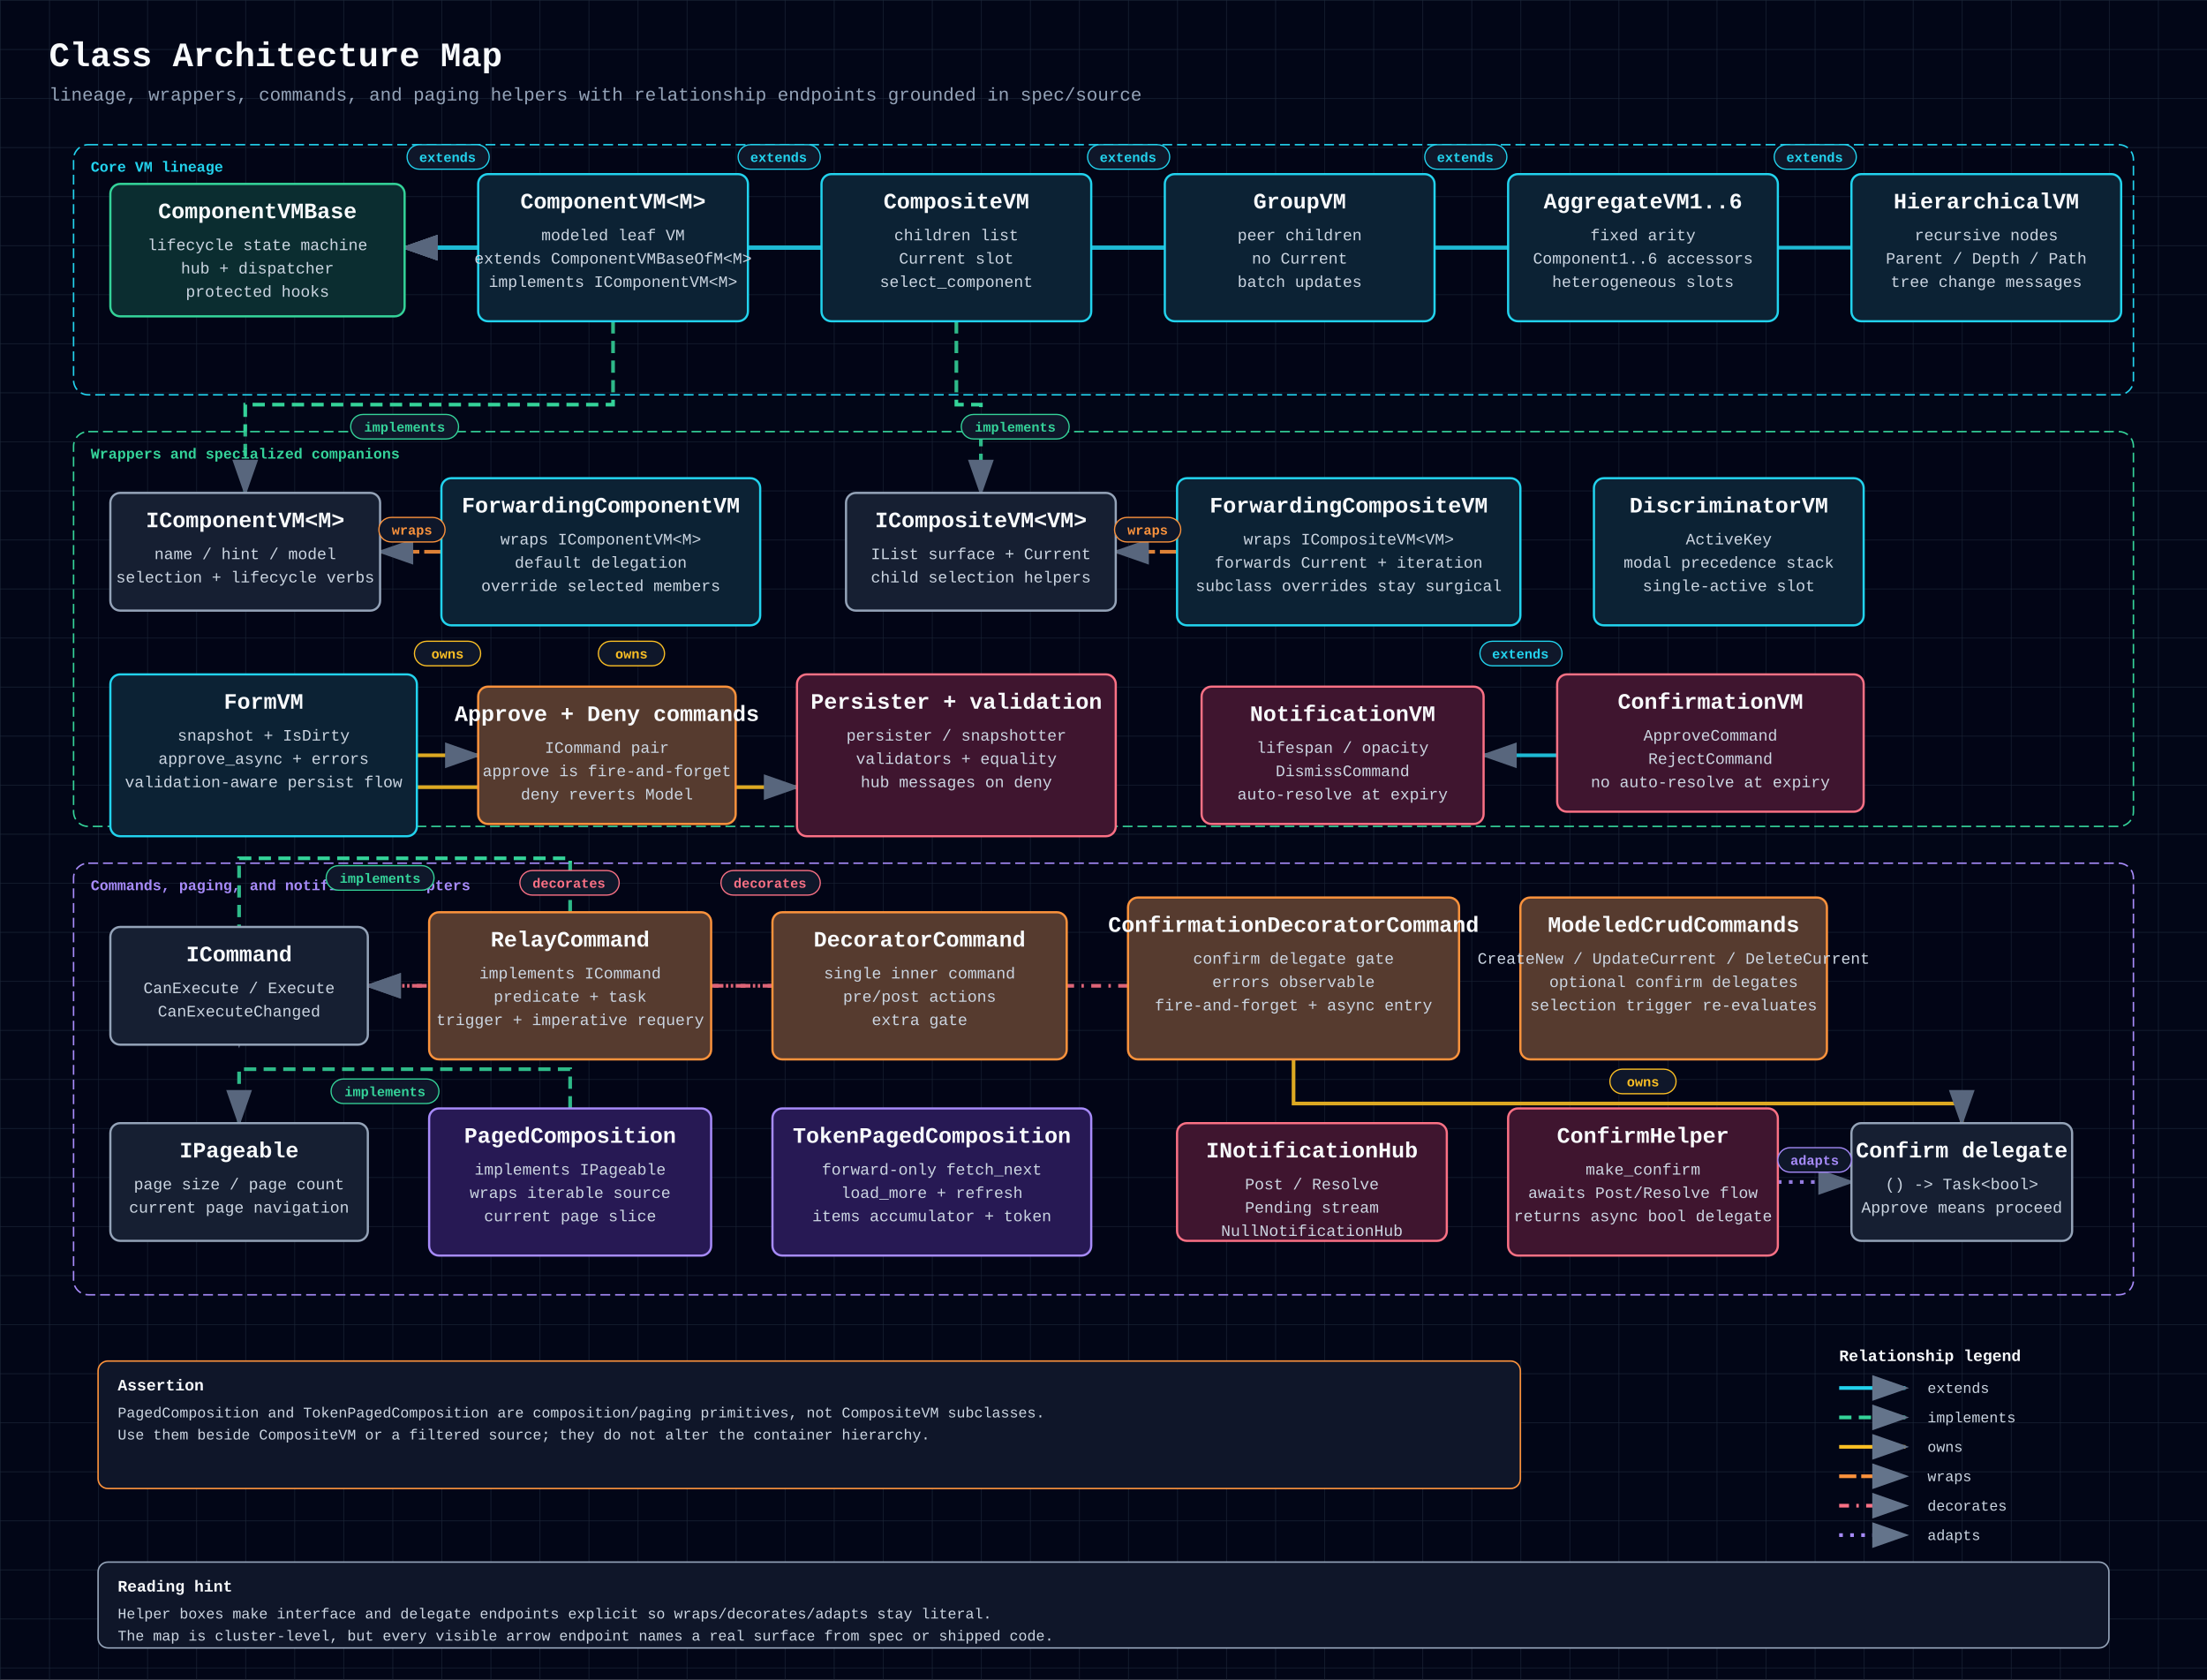
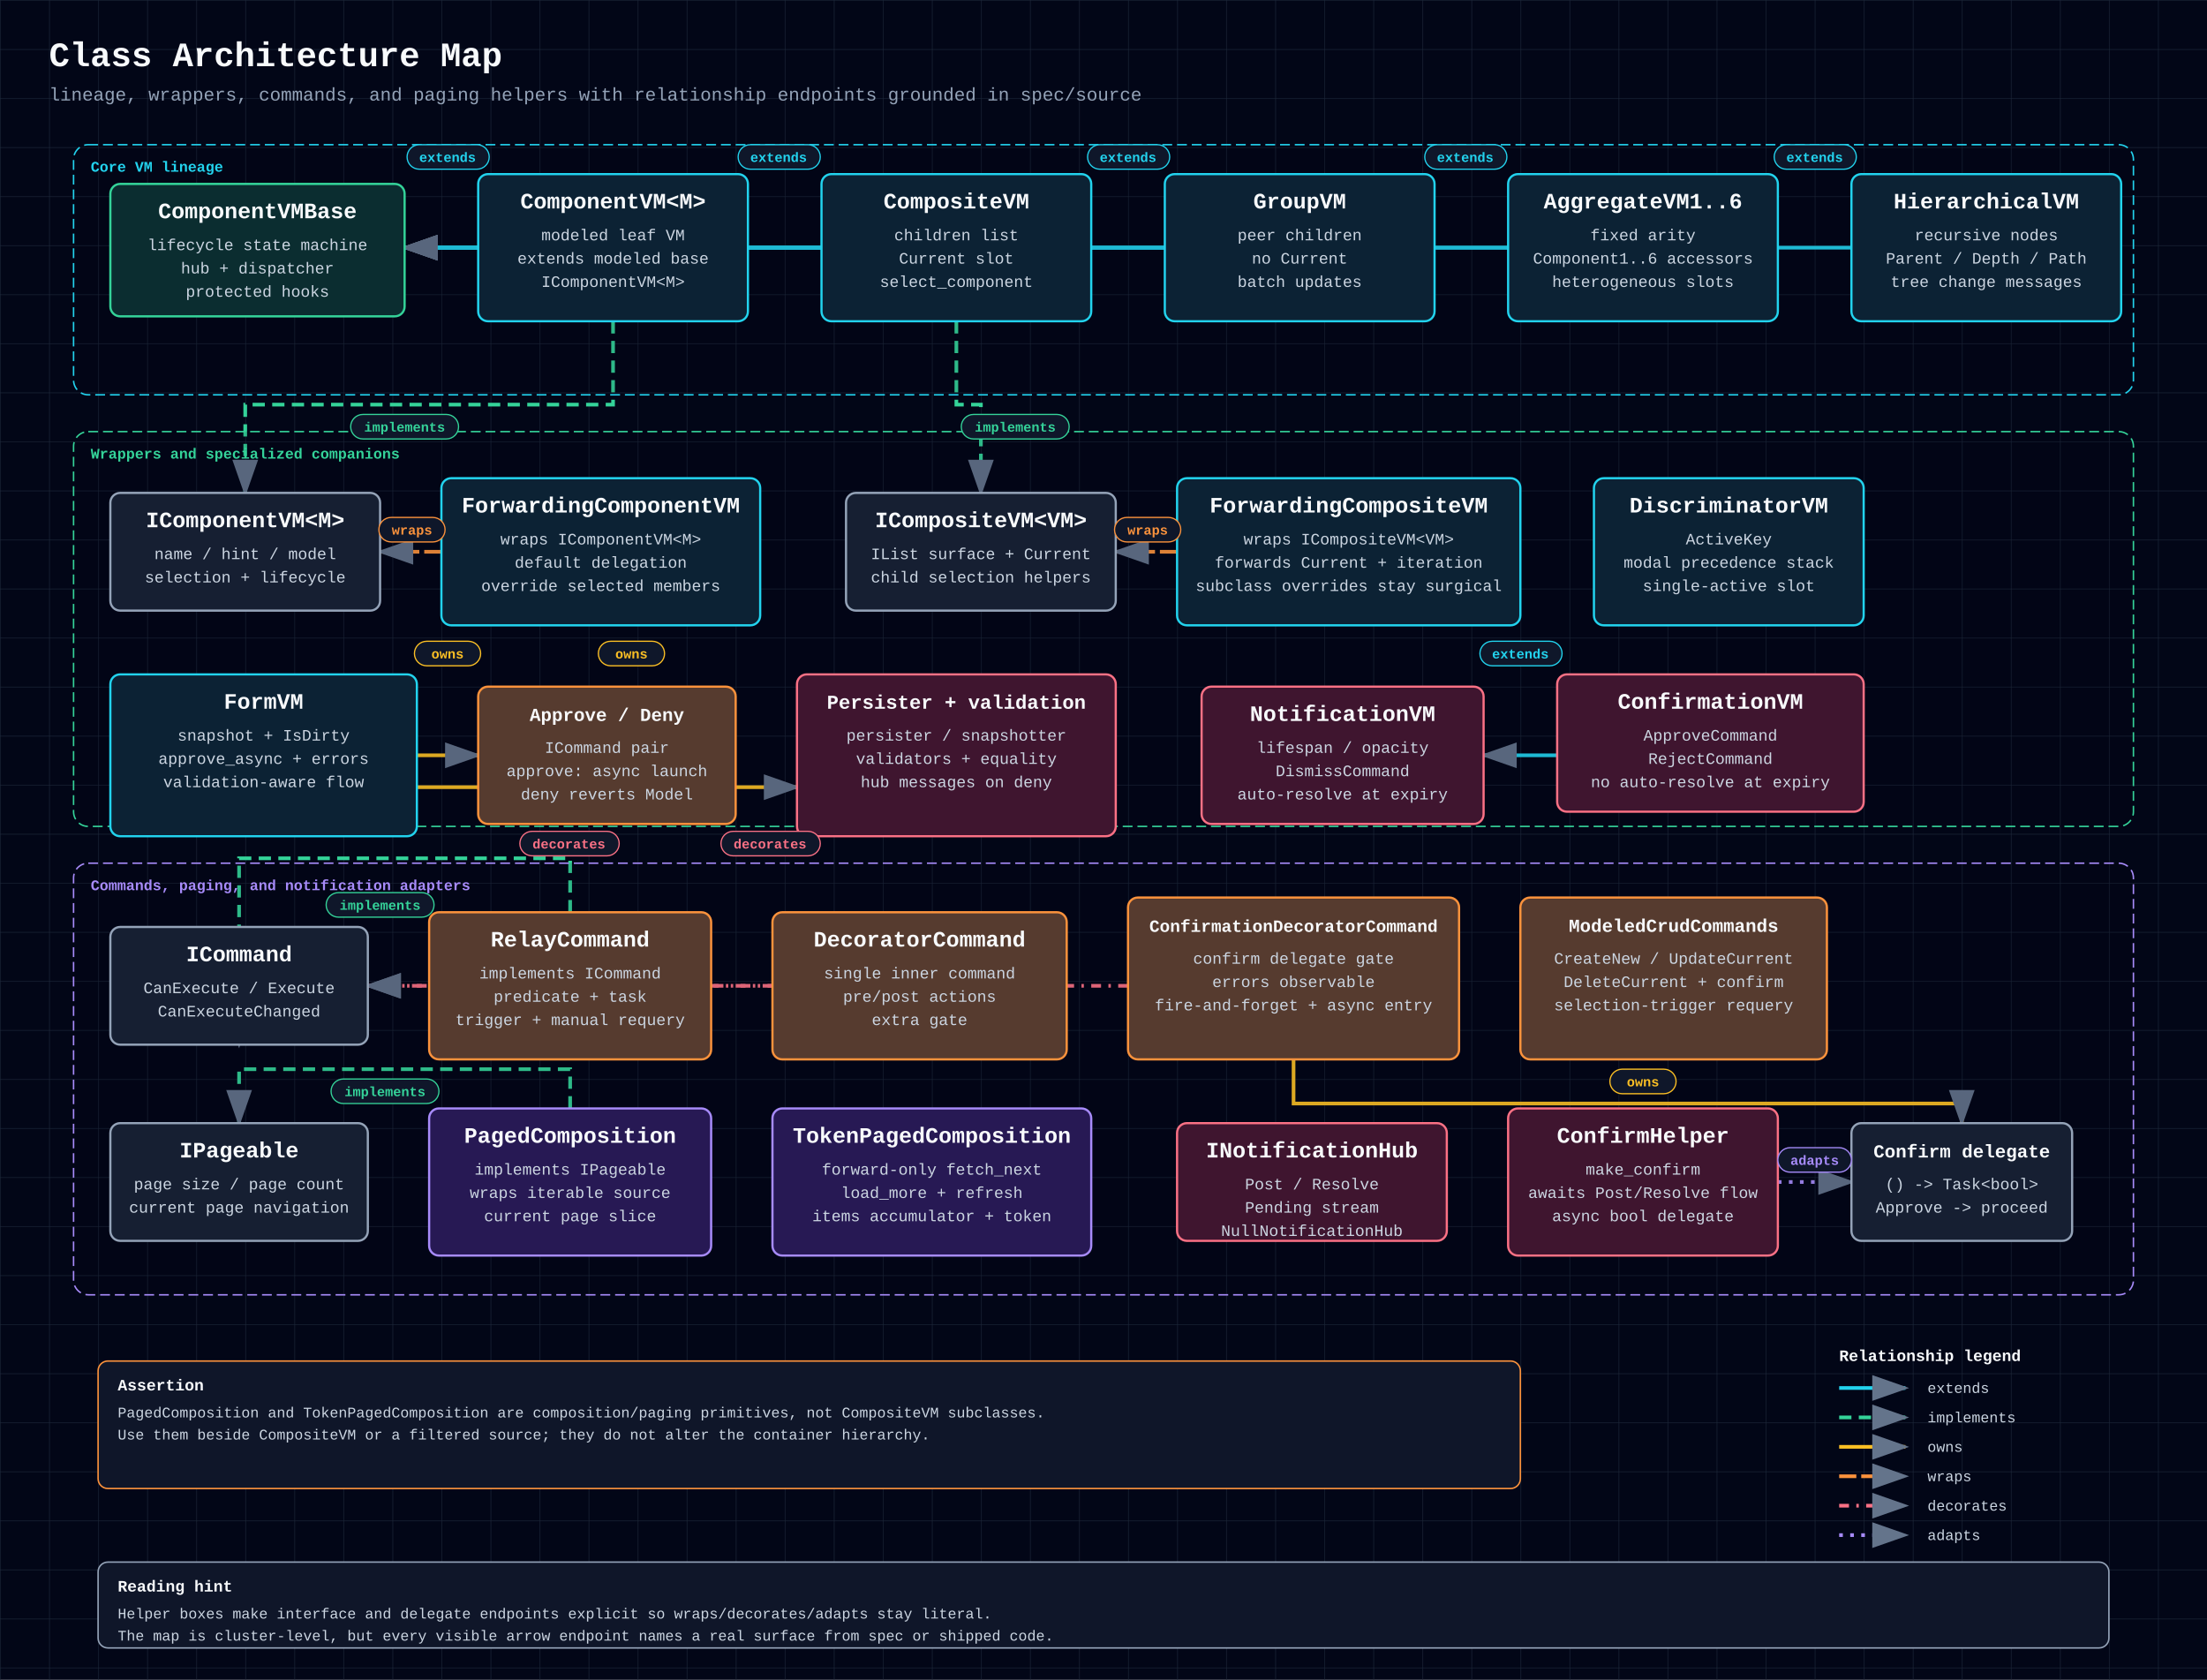
<svg xmlns="http://www.w3.org/2000/svg" width="1800" height="1370" viewBox="0 0 1800 1370" style="font-family: 'JetBrains Mono', ui-monospace, SFMono-Regular, Menlo, Monaco, Consolas, 'Liberation Mono', 'Courier New', monospace;">
  <defs>
    <style>
      text { font-family: 'JetBrains Mono', ui-monospace, SFMono-Regular, Menlo, Monaco, Consolas, 'Liberation Mono', 'Courier New', monospace; }
    </style>
    <pattern id="grid" width="40" height="40" patternUnits="userSpaceOnUse">
      <path d="M 40 0 L 0 0 0 40" fill="none" stroke="#1e293b" stroke-width="0.8" />
    </pattern>
    <marker id="arrowhead" markerWidth="10" markerHeight="7" refX="9" refY="3.5" orient="auto">
      <polygon points="0 0, 10 3.5, 0 7" fill="#64748b" />
    </marker>
  </defs>
  <rect width="100%" height="100%" fill="#020617" />
  <rect width="100%" height="100%" fill="url(#grid)" />
  <text x="40" y="54" fill="#f8fafc" font-size="28" font-weight="700" text-anchor="start">Class Architecture Map</text>
  <text x="40" y="82" fill="#94a3b8" font-size="15" font-weight="400" text-anchor="start">lineage, wrappers, commands, and paging helpers with relationship endpoints grounded in spec/source</text>
  <polyline points="500,202 330,202" fill="none" stroke="#22d3ee" stroke-width="3.0" marker-end="url(#arrowhead)" />
  <polyline points="780,202 330,202" fill="none" stroke="#22d3ee" stroke-width="3.0" marker-end="url(#arrowhead)" />
  <polyline points="1060,202 330,202" fill="none" stroke="#22d3ee" stroke-width="3.0" marker-end="url(#arrowhead)" />
  <polyline points="1340,202 330,202" fill="none" stroke="#22d3ee" stroke-width="3.0" marker-end="url(#arrowhead)" />
  <polyline points="1620,202 330,202" fill="none" stroke="#22d3ee" stroke-width="3.0" marker-end="url(#arrowhead)" />
  <polyline points="500,262 500,330 200,330 200,402" fill="none" stroke="#34d399" stroke-width="3.0" stroke-dasharray="10 6" marker-end="url(#arrowhead)" />
  <polyline points="780,262 780,330 800,330 800,402" fill="none" stroke="#34d399" stroke-width="3.0" stroke-dasharray="10 6" marker-end="url(#arrowhead)" />
  <polyline points="360,450 310,450" fill="none" stroke="#fb923c" stroke-width="3.0" stroke-dasharray="14 4" marker-end="url(#arrowhead)" />
  <polyline points="960,450 910,450" fill="none" stroke="#fb923c" stroke-width="3.0" stroke-dasharray="14 4" marker-end="url(#arrowhead)" />
  <polyline points="340,616 390,616" fill="none" stroke="#fbbf24" stroke-width="3.0" marker-end="url(#arrowhead)" />
  <polyline points="340,642 650,642" fill="none" stroke="#fbbf24" stroke-width="3.0" marker-end="url(#arrowhead)" />
  <polyline points="1270,616 1210,616" fill="none" stroke="#22d3ee" stroke-width="3.0" marker-end="url(#arrowhead)" />
  <polyline points="465,744 465,700 195,700 195,852" fill="none" stroke="#34d399" stroke-width="3.0" stroke-dasharray="10 6" marker-end="url(#arrowhead)" />
  <polyline points="630,804 300,804" fill="none" stroke="#fb7185" stroke-width="3.0" stroke-dasharray="8 6 2 6" marker-end="url(#arrowhead)" />
  <polyline points="920,804 300,804" fill="none" stroke="#fb7185" stroke-width="3.0" stroke-dasharray="8 6 2 6" marker-end="url(#arrowhead)" />
  <polyline points="1055,864 1055,900 1600,900 1600,916" fill="none" stroke="#fbbf24" stroke-width="3.0" marker-end="url(#arrowhead)" />
  <polyline points="465,904 465,872 195,872 195,916" fill="none" stroke="#34d399" stroke-width="3.0" stroke-dasharray="10 6" marker-end="url(#arrowhead)" />
  <polyline points="1450,964 1510,964" fill="none" stroke="#a78bfa" stroke-width="3.0" stroke-dasharray="3 6" marker-end="url(#arrowhead)" />
  <rect x="60" y="118" width="1680" height="204" rx="12" fill="rgba(2, 6, 23, 0.12)" stroke="#22d3ee" stroke-width="1.2" stroke-dasharray="8 4" />
  <text x="74" y="140" fill="#22d3ee" font-size="12" font-weight="700" text-anchor="start">Core VM lineage</text>
  <rect x="60" y="352" width="1680" height="322" rx="12" fill="rgba(2, 6, 23, 0.12)" stroke="#34d399" stroke-width="1.2" stroke-dasharray="8 4" />
  <text x="74" y="374" fill="#34d399" font-size="12" font-weight="700" text-anchor="start">Wrappers and specialized companions</text>
  <rect x="60" y="704" width="1680" height="352" rx="12" fill="rgba(2, 6, 23, 0.12)" stroke="#a78bfa" stroke-width="1.2" stroke-dasharray="8 4" />
  <text x="74" y="726" fill="#a78bfa" font-size="12" font-weight="700" text-anchor="start">Commands, paging, and notification adapters</text>
  <rect x="90" y="150" width="240" height="108" rx="8" fill="#0f172a" />
  <rect x="90" y="150" width="240" height="108" rx="8" fill="rgba(6, 78, 59, 0.4)" stroke="#34d399" stroke-width="1.8" />
  <text x="210" y="178" fill="#f8fafc" font-size="18" font-weight="700" text-anchor="middle">ComponentVMBase</text>
  <text x="210" y="204" fill="#cbd5e1" font-size="13" font-weight="400" text-anchor="middle">lifecycle state machine</text>
  <text x="210" y="223" fill="#cbd5e1" font-size="13" font-weight="400" text-anchor="middle">hub + dispatcher</text>
  <text x="210" y="242" fill="#cbd5e1" font-size="13" font-weight="400" text-anchor="middle">protected hooks</text>
  <rect x="390" y="142" width="220" height="120" rx="8" fill="#0f172a" />
  <rect x="390" y="142" width="220" height="120" rx="8" fill="rgba(8, 51, 68, 0.4)" stroke="#22d3ee" stroke-width="1.8" />
  <text x="500" y="170" fill="#f8fafc" font-size="18" font-weight="700" text-anchor="middle">ComponentVM&lt;M&gt;</text>
  <text x="500" y="196" fill="#cbd5e1" font-size="13" font-weight="400" text-anchor="middle">modeled leaf VM</text>
-   <text x="500" y="215" fill="#cbd5e1" font-size="13" font-weight="400" text-anchor="middle">extends ComponentVMBaseOfM&lt;M&gt;</text>
-   <text x="500" y="234" fill="#cbd5e1" font-size="13" font-weight="400" text-anchor="middle">implements IComponentVM&lt;M&gt;</text>
+   <text x="500" y="215" fill="#cbd5e1" font-size="13" font-weight="400" text-anchor="middle">extends modeled base</text>
+   <text x="500" y="234" fill="#cbd5e1" font-size="13" font-weight="400" text-anchor="middle">IComponentVM&lt;M&gt;</text>
  <rect x="670" y="142" width="220" height="120" rx="8" fill="#0f172a" />
  <rect x="670" y="142" width="220" height="120" rx="8" fill="rgba(8, 51, 68, 0.4)" stroke="#22d3ee" stroke-width="1.8" />
  <text x="780" y="170" fill="#f8fafc" font-size="18" font-weight="700" text-anchor="middle">CompositeVM</text>
  <text x="780" y="196" fill="#cbd5e1" font-size="13" font-weight="400" text-anchor="middle">children list</text>
  <text x="780" y="215" fill="#cbd5e1" font-size="13" font-weight="400" text-anchor="middle">Current slot</text>
  <text x="780" y="234" fill="#cbd5e1" font-size="13" font-weight="400" text-anchor="middle">select_component</text>
  <rect x="950" y="142" width="220" height="120" rx="8" fill="#0f172a" />
  <rect x="950" y="142" width="220" height="120" rx="8" fill="rgba(8, 51, 68, 0.4)" stroke="#22d3ee" stroke-width="1.8" />
  <text x="1060" y="170" fill="#f8fafc" font-size="18" font-weight="700" text-anchor="middle">GroupVM</text>
  <text x="1060" y="196" fill="#cbd5e1" font-size="13" font-weight="400" text-anchor="middle">peer children</text>
  <text x="1060" y="215" fill="#cbd5e1" font-size="13" font-weight="400" text-anchor="middle">no Current</text>
  <text x="1060" y="234" fill="#cbd5e1" font-size="13" font-weight="400" text-anchor="middle">batch updates</text>
  <rect x="1230" y="142" width="220" height="120" rx="8" fill="#0f172a" />
  <rect x="1230" y="142" width="220" height="120" rx="8" fill="rgba(8, 51, 68, 0.4)" stroke="#22d3ee" stroke-width="1.8" />
  <text x="1340" y="170" fill="#f8fafc" font-size="18" font-weight="700" text-anchor="middle">AggregateVM1..6</text>
  <text x="1340" y="196" fill="#cbd5e1" font-size="13" font-weight="400" text-anchor="middle">fixed arity</text>
  <text x="1340" y="215" fill="#cbd5e1" font-size="13" font-weight="400" text-anchor="middle">Component1..6 accessors</text>
  <text x="1340" y="234" fill="#cbd5e1" font-size="13" font-weight="400" text-anchor="middle">heterogeneous slots</text>
  <rect x="1510" y="142" width="220" height="120" rx="8" fill="#0f172a" />
  <rect x="1510" y="142" width="220" height="120" rx="8" fill="rgba(8, 51, 68, 0.4)" stroke="#22d3ee" stroke-width="1.8" />
  <text x="1620" y="170" fill="#f8fafc" font-size="18" font-weight="700" text-anchor="middle">HierarchicalVM</text>
  <text x="1620" y="196" fill="#cbd5e1" font-size="13" font-weight="400" text-anchor="middle">recursive nodes</text>
  <text x="1620" y="215" fill="#cbd5e1" font-size="13" font-weight="400" text-anchor="middle">Parent / Depth / Path</text>
  <text x="1620" y="234" fill="#cbd5e1" font-size="13" font-weight="400" text-anchor="middle">tree change messages</text>
  <rect x="90" y="402" width="220" height="96" rx="8" fill="#0f172a" />
  <rect x="90" y="402" width="220" height="96" rx="8" fill="rgba(30, 41, 59, 0.5)" stroke="#94a3b8" stroke-width="1.8" />
  <text x="200" y="430" fill="#f8fafc" font-size="18" font-weight="700" text-anchor="middle">IComponentVM&lt;M&gt;</text>
  <text x="200" y="456" fill="#cbd5e1" font-size="13" font-weight="400" text-anchor="middle">name / hint / model</text>
-   <text x="200" y="475" fill="#cbd5e1" font-size="13" font-weight="400" text-anchor="middle">selection + lifecycle verbs</text>
+   <text x="200" y="475" fill="#cbd5e1" font-size="13" font-weight="400" text-anchor="middle">selection + lifecycle</text>
  <rect x="360" y="390" width="260" height="120" rx="8" fill="#0f172a" />
  <rect x="360" y="390" width="260" height="120" rx="8" fill="rgba(8, 51, 68, 0.4)" stroke="#22d3ee" stroke-width="1.8" />
  <text x="490" y="418" fill="#f8fafc" font-size="18" font-weight="700" text-anchor="middle">ForwardingComponentVM</text>
  <text x="490" y="444" fill="#cbd5e1" font-size="13" font-weight="400" text-anchor="middle">wraps IComponentVM&lt;M&gt;</text>
  <text x="490" y="463" fill="#cbd5e1" font-size="13" font-weight="400" text-anchor="middle">default delegation</text>
  <text x="490" y="482" fill="#cbd5e1" font-size="13" font-weight="400" text-anchor="middle">override selected members</text>
  <rect x="690" y="402" width="220" height="96" rx="8" fill="#0f172a" />
  <rect x="690" y="402" width="220" height="96" rx="8" fill="rgba(30, 41, 59, 0.5)" stroke="#94a3b8" stroke-width="1.8" />
  <text x="800" y="430" fill="#f8fafc" font-size="18" font-weight="700" text-anchor="middle">ICompositeVM&lt;VM&gt;</text>
  <text x="800" y="456" fill="#cbd5e1" font-size="13" font-weight="400" text-anchor="middle">IList surface + Current</text>
  <text x="800" y="475" fill="#cbd5e1" font-size="13" font-weight="400" text-anchor="middle">child selection helpers</text>
  <rect x="960" y="390" width="280" height="120" rx="8" fill="#0f172a" />
  <rect x="960" y="390" width="280" height="120" rx="8" fill="rgba(8, 51, 68, 0.4)" stroke="#22d3ee" stroke-width="1.8" />
  <text x="1100" y="418" fill="#f8fafc" font-size="18" font-weight="700" text-anchor="middle">ForwardingCompositeVM</text>
  <text x="1100" y="444" fill="#cbd5e1" font-size="13" font-weight="400" text-anchor="middle">wraps ICompositeVM&lt;VM&gt;</text>
  <text x="1100" y="463" fill="#cbd5e1" font-size="13" font-weight="400" text-anchor="middle">forwards Current + iteration</text>
  <text x="1100" y="482" fill="#cbd5e1" font-size="13" font-weight="400" text-anchor="middle">subclass overrides stay surgical</text>
  <rect x="1300" y="390" width="220" height="120" rx="8" fill="#0f172a" />
  <rect x="1300" y="390" width="220" height="120" rx="8" fill="rgba(8, 51, 68, 0.4)" stroke="#22d3ee" stroke-width="1.8" />
  <text x="1410" y="418" fill="#f8fafc" font-size="18" font-weight="700" text-anchor="middle">DiscriminatorVM</text>
  <text x="1410" y="444" fill="#cbd5e1" font-size="13" font-weight="400" text-anchor="middle">ActiveKey</text>
  <text x="1410" y="463" fill="#cbd5e1" font-size="13" font-weight="400" text-anchor="middle">modal precedence stack</text>
  <text x="1410" y="482" fill="#cbd5e1" font-size="13" font-weight="400" text-anchor="middle">single-active slot</text>
  <rect x="90" y="550" width="250" height="132" rx="8" fill="#0f172a" />
  <rect x="90" y="550" width="250" height="132" rx="8" fill="rgba(8, 51, 68, 0.4)" stroke="#22d3ee" stroke-width="1.8" />
  <text x="215" y="578" fill="#f8fafc" font-size="18" font-weight="700" text-anchor="middle">FormVM</text>
  <text x="215" y="604" fill="#cbd5e1" font-size="13" font-weight="400" text-anchor="middle">snapshot + IsDirty</text>
  <text x="215" y="623" fill="#cbd5e1" font-size="13" font-weight="400" text-anchor="middle">approve_async + errors</text>
-   <text x="215" y="642" fill="#cbd5e1" font-size="13" font-weight="400" text-anchor="middle">validation-aware persist flow</text>
+   <text x="215" y="642" fill="#cbd5e1" font-size="13" font-weight="400" text-anchor="middle">validation-aware flow</text>
  <rect x="390" y="560" width="210" height="112" rx="8" fill="#0f172a" />
  <rect x="390" y="560" width="210" height="112" rx="8" fill="rgba(251, 146, 60, 0.3)" stroke="#fb923c" stroke-width="1.8" />
-   <text x="495" y="588" fill="#f8fafc" font-size="18" font-weight="700" text-anchor="middle">Approve + Deny commands</text>
+   <text x="495" y="588" fill="#f8fafc" font-size="15" font-weight="700" text-anchor="middle">Approve / Deny</text>
  <text x="495" y="614" fill="#cbd5e1" font-size="13" font-weight="400" text-anchor="middle">ICommand pair</text>
-   <text x="495" y="633" fill="#cbd5e1" font-size="13" font-weight="400" text-anchor="middle">approve is fire-and-forget</text>
+   <text x="495" y="633" fill="#cbd5e1" font-size="13" font-weight="400" text-anchor="middle">approve: async launch</text>
  <text x="495" y="652" fill="#cbd5e1" font-size="13" font-weight="400" text-anchor="middle">deny reverts Model</text>
  <rect x="650" y="550" width="260" height="132" rx="8" fill="#0f172a" />
  <rect x="650" y="550" width="260" height="132" rx="8" fill="rgba(136, 19, 55, 0.4)" stroke="#fb7185" stroke-width="1.8" />
-   <text x="780" y="578" fill="#f8fafc" font-size="18" font-weight="700" text-anchor="middle">Persister + validation</text>
+   <text x="780" y="578" fill="#f8fafc" font-size="16" font-weight="700" text-anchor="middle">Persister + validation</text>
  <text x="780" y="604" fill="#cbd5e1" font-size="13" font-weight="400" text-anchor="middle">persister / snapshotter</text>
  <text x="780" y="623" fill="#cbd5e1" font-size="13" font-weight="400" text-anchor="middle">validators + equality</text>
  <text x="780" y="642" fill="#cbd5e1" font-size="13" font-weight="400" text-anchor="middle">hub messages on deny</text>
  <rect x="980" y="560" width="230" height="112" rx="8" fill="#0f172a" />
  <rect x="980" y="560" width="230" height="112" rx="8" fill="rgba(136, 19, 55, 0.4)" stroke="#fb7185" stroke-width="1.8" />
  <text x="1095" y="588" fill="#f8fafc" font-size="18" font-weight="700" text-anchor="middle">NotificationVM</text>
  <text x="1095" y="614" fill="#cbd5e1" font-size="13" font-weight="400" text-anchor="middle">lifespan / opacity</text>
  <text x="1095" y="633" fill="#cbd5e1" font-size="13" font-weight="400" text-anchor="middle">DismissCommand</text>
  <text x="1095" y="652" fill="#cbd5e1" font-size="13" font-weight="400" text-anchor="middle">auto-resolve at expiry</text>
  <rect x="1270" y="550" width="250" height="112" rx="8" fill="#0f172a" />
  <rect x="1270" y="550" width="250" height="112" rx="8" fill="rgba(136, 19, 55, 0.4)" stroke="#fb7185" stroke-width="1.8" />
  <text x="1395" y="578" fill="#f8fafc" font-size="18" font-weight="700" text-anchor="middle">ConfirmationVM</text>
  <text x="1395" y="604" fill="#cbd5e1" font-size="13" font-weight="400" text-anchor="middle">ApproveCommand</text>
  <text x="1395" y="623" fill="#cbd5e1" font-size="13" font-weight="400" text-anchor="middle">RejectCommand</text>
  <text x="1395" y="642" fill="#cbd5e1" font-size="13" font-weight="400" text-anchor="middle">no auto-resolve at expiry</text>
  <rect x="90" y="756" width="210" height="96" rx="8" fill="#0f172a" />
  <rect x="90" y="756" width="210" height="96" rx="8" fill="rgba(30, 41, 59, 0.5)" stroke="#94a3b8" stroke-width="1.8" />
  <text x="195" y="784" fill="#f8fafc" font-size="18" font-weight="700" text-anchor="middle">ICommand</text>
  <text x="195" y="810" fill="#cbd5e1" font-size="13" font-weight="400" text-anchor="middle">CanExecute / Execute</text>
  <text x="195" y="829" fill="#cbd5e1" font-size="13" font-weight="400" text-anchor="middle">CanExecuteChanged</text>
  <rect x="350" y="744" width="230" height="120" rx="8" fill="#0f172a" />
  <rect x="350" y="744" width="230" height="120" rx="8" fill="rgba(251, 146, 60, 0.3)" stroke="#fb923c" stroke-width="1.8" />
  <text x="465" y="772" fill="#f8fafc" font-size="18" font-weight="700" text-anchor="middle">RelayCommand</text>
  <text x="465" y="798" fill="#cbd5e1" font-size="13" font-weight="400" text-anchor="middle">implements ICommand</text>
  <text x="465" y="817" fill="#cbd5e1" font-size="13" font-weight="400" text-anchor="middle">predicate + task</text>
-   <text x="465" y="836" fill="#cbd5e1" font-size="13" font-weight="400" text-anchor="middle">trigger + imperative requery</text>
+   <text x="465" y="836" fill="#cbd5e1" font-size="13" font-weight="400" text-anchor="middle">trigger + manual requery</text>
  <rect x="630" y="744" width="240" height="120" rx="8" fill="#0f172a" />
  <rect x="630" y="744" width="240" height="120" rx="8" fill="rgba(251, 146, 60, 0.3)" stroke="#fb923c" stroke-width="1.8" />
  <text x="750" y="772" fill="#f8fafc" font-size="18" font-weight="700" text-anchor="middle">DecoratorCommand</text>
  <text x="750" y="798" fill="#cbd5e1" font-size="13" font-weight="400" text-anchor="middle">single inner command</text>
  <text x="750" y="817" fill="#cbd5e1" font-size="13" font-weight="400" text-anchor="middle">pre/post actions</text>
  <text x="750" y="836" fill="#cbd5e1" font-size="13" font-weight="400" text-anchor="middle">extra gate</text>
  <rect x="920" y="732" width="270" height="132" rx="8" fill="#0f172a" />
  <rect x="920" y="732" width="270" height="132" rx="8" fill="rgba(251, 146, 60, 0.3)" stroke="#fb923c" stroke-width="1.8" />
-   <text x="1055" y="760" fill="#f8fafc" font-size="18" font-weight="700" text-anchor="middle">ConfirmationDecoratorCommand</text>
+   <text x="1055" y="760" fill="#f8fafc" font-size="14" font-weight="700" text-anchor="middle">ConfirmationDecoratorCommand</text>
  <text x="1055" y="786" fill="#cbd5e1" font-size="13" font-weight="400" text-anchor="middle">confirm delegate gate</text>
  <text x="1055" y="805" fill="#cbd5e1" font-size="13" font-weight="400" text-anchor="middle">errors observable</text>
  <text x="1055" y="824" fill="#cbd5e1" font-size="13" font-weight="400" text-anchor="middle">fire-and-forget + async entry</text>
  <rect x="1240" y="732" width="250" height="132" rx="8" fill="#0f172a" />
  <rect x="1240" y="732" width="250" height="132" rx="8" fill="rgba(251, 146, 60, 0.3)" stroke="#fb923c" stroke-width="1.8" />
-   <text x="1365" y="760" fill="#f8fafc" font-size="18" font-weight="700" text-anchor="middle">ModeledCrudCommands</text>
-   <text x="1365" y="786" fill="#cbd5e1" font-size="13" font-weight="400" text-anchor="middle">CreateNew / UpdateCurrent / DeleteCurrent</text>
-   <text x="1365" y="805" fill="#cbd5e1" font-size="13" font-weight="400" text-anchor="middle">optional confirm delegates</text>
-   <text x="1365" y="824" fill="#cbd5e1" font-size="13" font-weight="400" text-anchor="middle">selection trigger re-evaluates</text>
+   <text x="1365" y="760" fill="#f8fafc" font-size="15" font-weight="700" text-anchor="middle">ModeledCrudCommands</text>
+   <text x="1365" y="786" fill="#cbd5e1" font-size="13" font-weight="400" text-anchor="middle">CreateNew / UpdateCurrent</text>
+   <text x="1365" y="805" fill="#cbd5e1" font-size="13" font-weight="400" text-anchor="middle">DeleteCurrent + confirm</text>
+   <text x="1365" y="824" fill="#cbd5e1" font-size="13" font-weight="400" text-anchor="middle">selection-trigger requery</text>
  <rect x="90" y="916" width="210" height="96" rx="8" fill="#0f172a" />
  <rect x="90" y="916" width="210" height="96" rx="8" fill="rgba(30, 41, 59, 0.5)" stroke="#94a3b8" stroke-width="1.8" />
  <text x="195" y="944" fill="#f8fafc" font-size="18" font-weight="700" text-anchor="middle">IPageable</text>
  <text x="195" y="970" fill="#cbd5e1" font-size="13" font-weight="400" text-anchor="middle">page size / page count</text>
  <text x="195" y="989" fill="#cbd5e1" font-size="13" font-weight="400" text-anchor="middle">current page navigation</text>
  <rect x="350" y="904" width="230" height="120" rx="8" fill="#0f172a" />
  <rect x="350" y="904" width="230" height="120" rx="8" fill="rgba(76, 29, 149, 0.4)" stroke="#a78bfa" stroke-width="1.8" />
  <text x="465" y="932" fill="#f8fafc" font-size="18" font-weight="700" text-anchor="middle">PagedComposition</text>
  <text x="465" y="958" fill="#cbd5e1" font-size="13" font-weight="400" text-anchor="middle">implements IPageable</text>
  <text x="465" y="977" fill="#cbd5e1" font-size="13" font-weight="400" text-anchor="middle">wraps iterable source</text>
  <text x="465" y="996" fill="#cbd5e1" font-size="13" font-weight="400" text-anchor="middle">current page slice</text>
  <rect x="630" y="904" width="260" height="120" rx="8" fill="#0f172a" />
  <rect x="630" y="904" width="260" height="120" rx="8" fill="rgba(76, 29, 149, 0.4)" stroke="#a78bfa" stroke-width="1.8" />
  <text x="760" y="932" fill="#f8fafc" font-size="18" font-weight="700" text-anchor="middle">TokenPagedComposition</text>
  <text x="760" y="958" fill="#cbd5e1" font-size="13" font-weight="400" text-anchor="middle">forward-only fetch_next</text>
  <text x="760" y="977" fill="#cbd5e1" font-size="13" font-weight="400" text-anchor="middle">load_more + refresh</text>
  <text x="760" y="996" fill="#cbd5e1" font-size="13" font-weight="400" text-anchor="middle">items accumulator + token</text>
  <rect x="960" y="916" width="220" height="96" rx="8" fill="#0f172a" />
  <rect x="960" y="916" width="220" height="96" rx="8" fill="rgba(136, 19, 55, 0.4)" stroke="#fb7185" stroke-width="1.8" />
  <text x="1070" y="944" fill="#f8fafc" font-size="18" font-weight="700" text-anchor="middle">INotificationHub</text>
  <text x="1070" y="970" fill="#cbd5e1" font-size="13" font-weight="400" text-anchor="middle">Post / Resolve</text>
  <text x="1070" y="989" fill="#cbd5e1" font-size="13" font-weight="400" text-anchor="middle">Pending stream</text>
  <text x="1070" y="1008" fill="#cbd5e1" font-size="13" font-weight="400" text-anchor="middle">NullNotificationHub</text>
  <rect x="1230" y="904" width="220" height="120" rx="8" fill="#0f172a" />
  <rect x="1230" y="904" width="220" height="120" rx="8" fill="rgba(136, 19, 55, 0.4)" stroke="#fb7185" stroke-width="1.8" />
  <text x="1340" y="932" fill="#f8fafc" font-size="18" font-weight="700" text-anchor="middle">ConfirmHelper</text>
  <text x="1340" y="958" fill="#cbd5e1" font-size="13" font-weight="400" text-anchor="middle">make_confirm</text>
  <text x="1340" y="977" fill="#cbd5e1" font-size="13" font-weight="400" text-anchor="middle">awaits Post/Resolve flow</text>
-   <text x="1340" y="996" fill="#cbd5e1" font-size="13" font-weight="400" text-anchor="middle">returns async bool delegate</text>
+   <text x="1340" y="996" fill="#cbd5e1" font-size="13" font-weight="400" text-anchor="middle">async bool delegate</text>
  <rect x="1510" y="916" width="180" height="96" rx="8" fill="#0f172a" />
  <rect x="1510" y="916" width="180" height="96" rx="8" fill="rgba(30, 41, 59, 0.5)" stroke="#94a3b8" stroke-width="1.8" />
-   <text x="1600" y="944" fill="#f8fafc" font-size="18" font-weight="700" text-anchor="middle">Confirm delegate</text>
+   <text x="1600" y="944" fill="#f8fafc" font-size="15" font-weight="700" text-anchor="middle">Confirm delegate</text>
  <text x="1600" y="970" fill="#cbd5e1" font-size="13" font-weight="400" text-anchor="middle">() -&gt; Task&lt;bool&gt;</text>
-   <text x="1600" y="989" fill="#cbd5e1" font-size="13" font-weight="400" text-anchor="middle">Approve means proceed</text>
+   <text x="1600" y="989" fill="#cbd5e1" font-size="13" font-weight="400" text-anchor="middle">Approve -&gt; proceed</text>
  <rect x="80" y="1110" width="1160" height="104" rx="8" fill="#0f172a" />
  <rect x="80" y="1110" width="1160" height="104" rx="8" fill="rgba(15, 23, 42, 0.94)" stroke="#fb923c" stroke-width="1.2" />
  <text x="96" y="1134" fill="#f8fafc" font-size="13" font-weight="700" text-anchor="start">Assertion</text>
  <text x="96" y="1156" fill="#cbd5e1" font-size="12" font-weight="400" text-anchor="start">PagedComposition and TokenPagedComposition are composition/paging primitives, not CompositeVM subclasses.</text>
  <text x="96" y="1174" fill="#cbd5e1" font-size="12" font-weight="400" text-anchor="start">Use them beside CompositeVM or a filtered source; they do not alter the container hierarchy.</text>
  <rect x="80" y="1274" width="1640" height="70" rx="8" fill="#0f172a" />
  <rect x="80" y="1274" width="1640" height="70" rx="8" fill="rgba(15, 23, 42, 0.94)" stroke="#94a3b8" stroke-width="1.2" />
  <text x="96" y="1298" fill="#f8fafc" font-size="13" font-weight="700" text-anchor="start">Reading hint</text>
  <text x="96" y="1320" fill="#cbd5e1" font-size="12" font-weight="400" text-anchor="start">Helper boxes make interface and delegate endpoints explicit so wraps/decorates/adapts stay literal.</text>
  <text x="96" y="1338" fill="#cbd5e1" font-size="12" font-weight="400" text-anchor="start">The map is cluster-level, but every visible arrow endpoint names a real surface from spec or shipped code.</text>
  <rect x="332" y="118" width="67" height="20" rx="10" fill="#0f172a" stroke="#22d3ee" stroke-width="1" />
  <text x="365" y="132" fill="#22d3ee" font-size="11" font-weight="700" text-anchor="middle">extends</text>
  <rect x="602" y="118" width="67" height="20" rx="10" fill="#0f172a" stroke="#22d3ee" stroke-width="1" />
  <text x="635" y="132" fill="#22d3ee" font-size="11" font-weight="700" text-anchor="middle">extends</text>
  <rect x="887" y="118" width="67" height="20" rx="10" fill="#0f172a" stroke="#22d3ee" stroke-width="1" />
  <text x="920" y="132" fill="#22d3ee" font-size="11" font-weight="700" text-anchor="middle">extends</text>
  <rect x="1162" y="118" width="67" height="20" rx="10" fill="#0f172a" stroke="#22d3ee" stroke-width="1" />
  <text x="1195" y="132" fill="#22d3ee" font-size="11" font-weight="700" text-anchor="middle">extends</text>
  <rect x="1447" y="118" width="67" height="20" rx="10" fill="#0f172a" stroke="#22d3ee" stroke-width="1" />
  <text x="1480" y="132" fill="#22d3ee" font-size="11" font-weight="700" text-anchor="middle">extends</text>
  <rect x="286" y="338" width="88" height="20" rx="10" fill="#0f172a" stroke="#34d399" stroke-width="1" />
  <text x="330" y="352" fill="#34d399" font-size="11" font-weight="700" text-anchor="middle">implements</text>
  <rect x="784" y="338" width="88" height="20" rx="10" fill="#0f172a" stroke="#34d399" stroke-width="1" />
  <text x="828" y="352" fill="#34d399" font-size="11" font-weight="700" text-anchor="middle">implements</text>
  <rect x="309" y="422" width="54" height="20" rx="10" fill="#0f172a" stroke="#fb923c" stroke-width="1" />
  <text x="336" y="436" fill="#fb923c" font-size="11" font-weight="700" text-anchor="middle">wraps</text>
  <rect x="909" y="422" width="54" height="20" rx="10" fill="#0f172a" stroke="#fb923c" stroke-width="1" />
  <text x="936" y="436" fill="#fb923c" font-size="11" font-weight="700" text-anchor="middle">wraps</text>
  <rect x="338" y="523" width="54" height="20" rx="10" fill="#0f172a" stroke="#fbbf24" stroke-width="1" />
  <text x="365" y="537" fill="#fbbf24" font-size="11" font-weight="700" text-anchor="middle">owns</text>
  <rect x="488" y="523" width="54" height="20" rx="10" fill="#0f172a" stroke="#fbbf24" stroke-width="1" />
  <text x="515" y="537" fill="#fbbf24" font-size="11" font-weight="700" text-anchor="middle">owns</text>
  <rect x="1207" y="523" width="67" height="20" rx="10" fill="#0f172a" stroke="#22d3ee" stroke-width="1" />
  <text x="1240" y="537" fill="#22d3ee" font-size="11" font-weight="700" text-anchor="middle">extends</text>
-   <rect x="266" y="706" width="88" height="20" rx="10" fill="#0f172a" stroke="#34d399" stroke-width="1" />
-   <text x="310" y="720" fill="#34d399" font-size="11" font-weight="700" text-anchor="middle">implements</text>
-   <rect x="424" y="710" width="81" height="20" rx="10" fill="#0f172a" stroke="#fb7185" stroke-width="1" />
-   <text x="464" y="724" fill="#fb7185" font-size="11" font-weight="700" text-anchor="middle">decorates</text>
-   <rect x="588" y="710" width="81" height="20" rx="10" fill="#0f172a" stroke="#fb7185" stroke-width="1" />
-   <text x="628" y="724" fill="#fb7185" font-size="11" font-weight="700" text-anchor="middle">decorates</text>
+   <rect x="266" y="728" width="88" height="20" rx="10" fill="#0f172a" stroke="#34d399" stroke-width="1" />
+   <text x="310" y="742" fill="#34d399" font-size="11" font-weight="700" text-anchor="middle">implements</text>
+   <rect x="424" y="678" width="81" height="20" rx="10" fill="#0f172a" stroke="#fb7185" stroke-width="1" />
+   <text x="464" y="692" fill="#fb7185" font-size="11" font-weight="700" text-anchor="middle">decorates</text>
+   <rect x="588" y="678" width="81" height="20" rx="10" fill="#0f172a" stroke="#fb7185" stroke-width="1" />
+   <text x="628" y="692" fill="#fb7185" font-size="11" font-weight="700" text-anchor="middle">decorates</text>
  <rect x="1313" y="872" width="54" height="20" rx="10" fill="#0f172a" stroke="#fbbf24" stroke-width="1" />
  <text x="1340" y="886" fill="#fbbf24" font-size="11" font-weight="700" text-anchor="middle">owns</text>
  <rect x="270" y="880" width="88" height="20" rx="10" fill="#0f172a" stroke="#34d399" stroke-width="1" />
  <text x="314" y="894" fill="#34d399" font-size="11" font-weight="700" text-anchor="middle">implements</text>
  <rect x="1450" y="936" width="60" height="20" rx="10" fill="#0f172a" stroke="#a78bfa" stroke-width="1" />
  <text x="1480" y="950" fill="#a78bfa" font-size="11" font-weight="700" text-anchor="middle">adapts</text>
  <text x="1500" y="1110" fill="#f8fafc" font-size="13" font-weight="700" text-anchor="start">Relationship legend</text>
  <line x1="1500" y1="1132" x2="1554" y2="1132" stroke="#22d3ee" stroke-width="3.0" marker-end="url(#arrowhead)" />
  <text x="1572" y="1136" fill="#cbd5e1" font-size="12" font-weight="400" text-anchor="start">extends</text>
  <line x1="1500" y1="1156" x2="1554" y2="1156" stroke="#34d399" stroke-width="3.0" stroke-dasharray="10 6" marker-end="url(#arrowhead)" />
  <text x="1572" y="1160" fill="#cbd5e1" font-size="12" font-weight="400" text-anchor="start">implements</text>
  <line x1="1500" y1="1180" x2="1554" y2="1180" stroke="#fbbf24" stroke-width="3.0" marker-end="url(#arrowhead)" />
  <text x="1572" y="1184" fill="#cbd5e1" font-size="12" font-weight="400" text-anchor="start">owns</text>
  <line x1="1500" y1="1204" x2="1554" y2="1204" stroke="#fb923c" stroke-width="3.0" stroke-dasharray="14 4" marker-end="url(#arrowhead)" />
  <text x="1572" y="1208" fill="#cbd5e1" font-size="12" font-weight="400" text-anchor="start">wraps</text>
  <line x1="1500" y1="1228" x2="1554" y2="1228" stroke="#fb7185" stroke-width="3.0" stroke-dasharray="8 6 2 6" marker-end="url(#arrowhead)" />
  <text x="1572" y="1232" fill="#cbd5e1" font-size="12" font-weight="400" text-anchor="start">decorates</text>
  <line x1="1500" y1="1252" x2="1554" y2="1252" stroke="#a78bfa" stroke-width="3.0" stroke-dasharray="3 6" marker-end="url(#arrowhead)" />
  <text x="1572" y="1256" fill="#cbd5e1" font-size="12" font-weight="400" text-anchor="start">adapts</text>
</svg>
